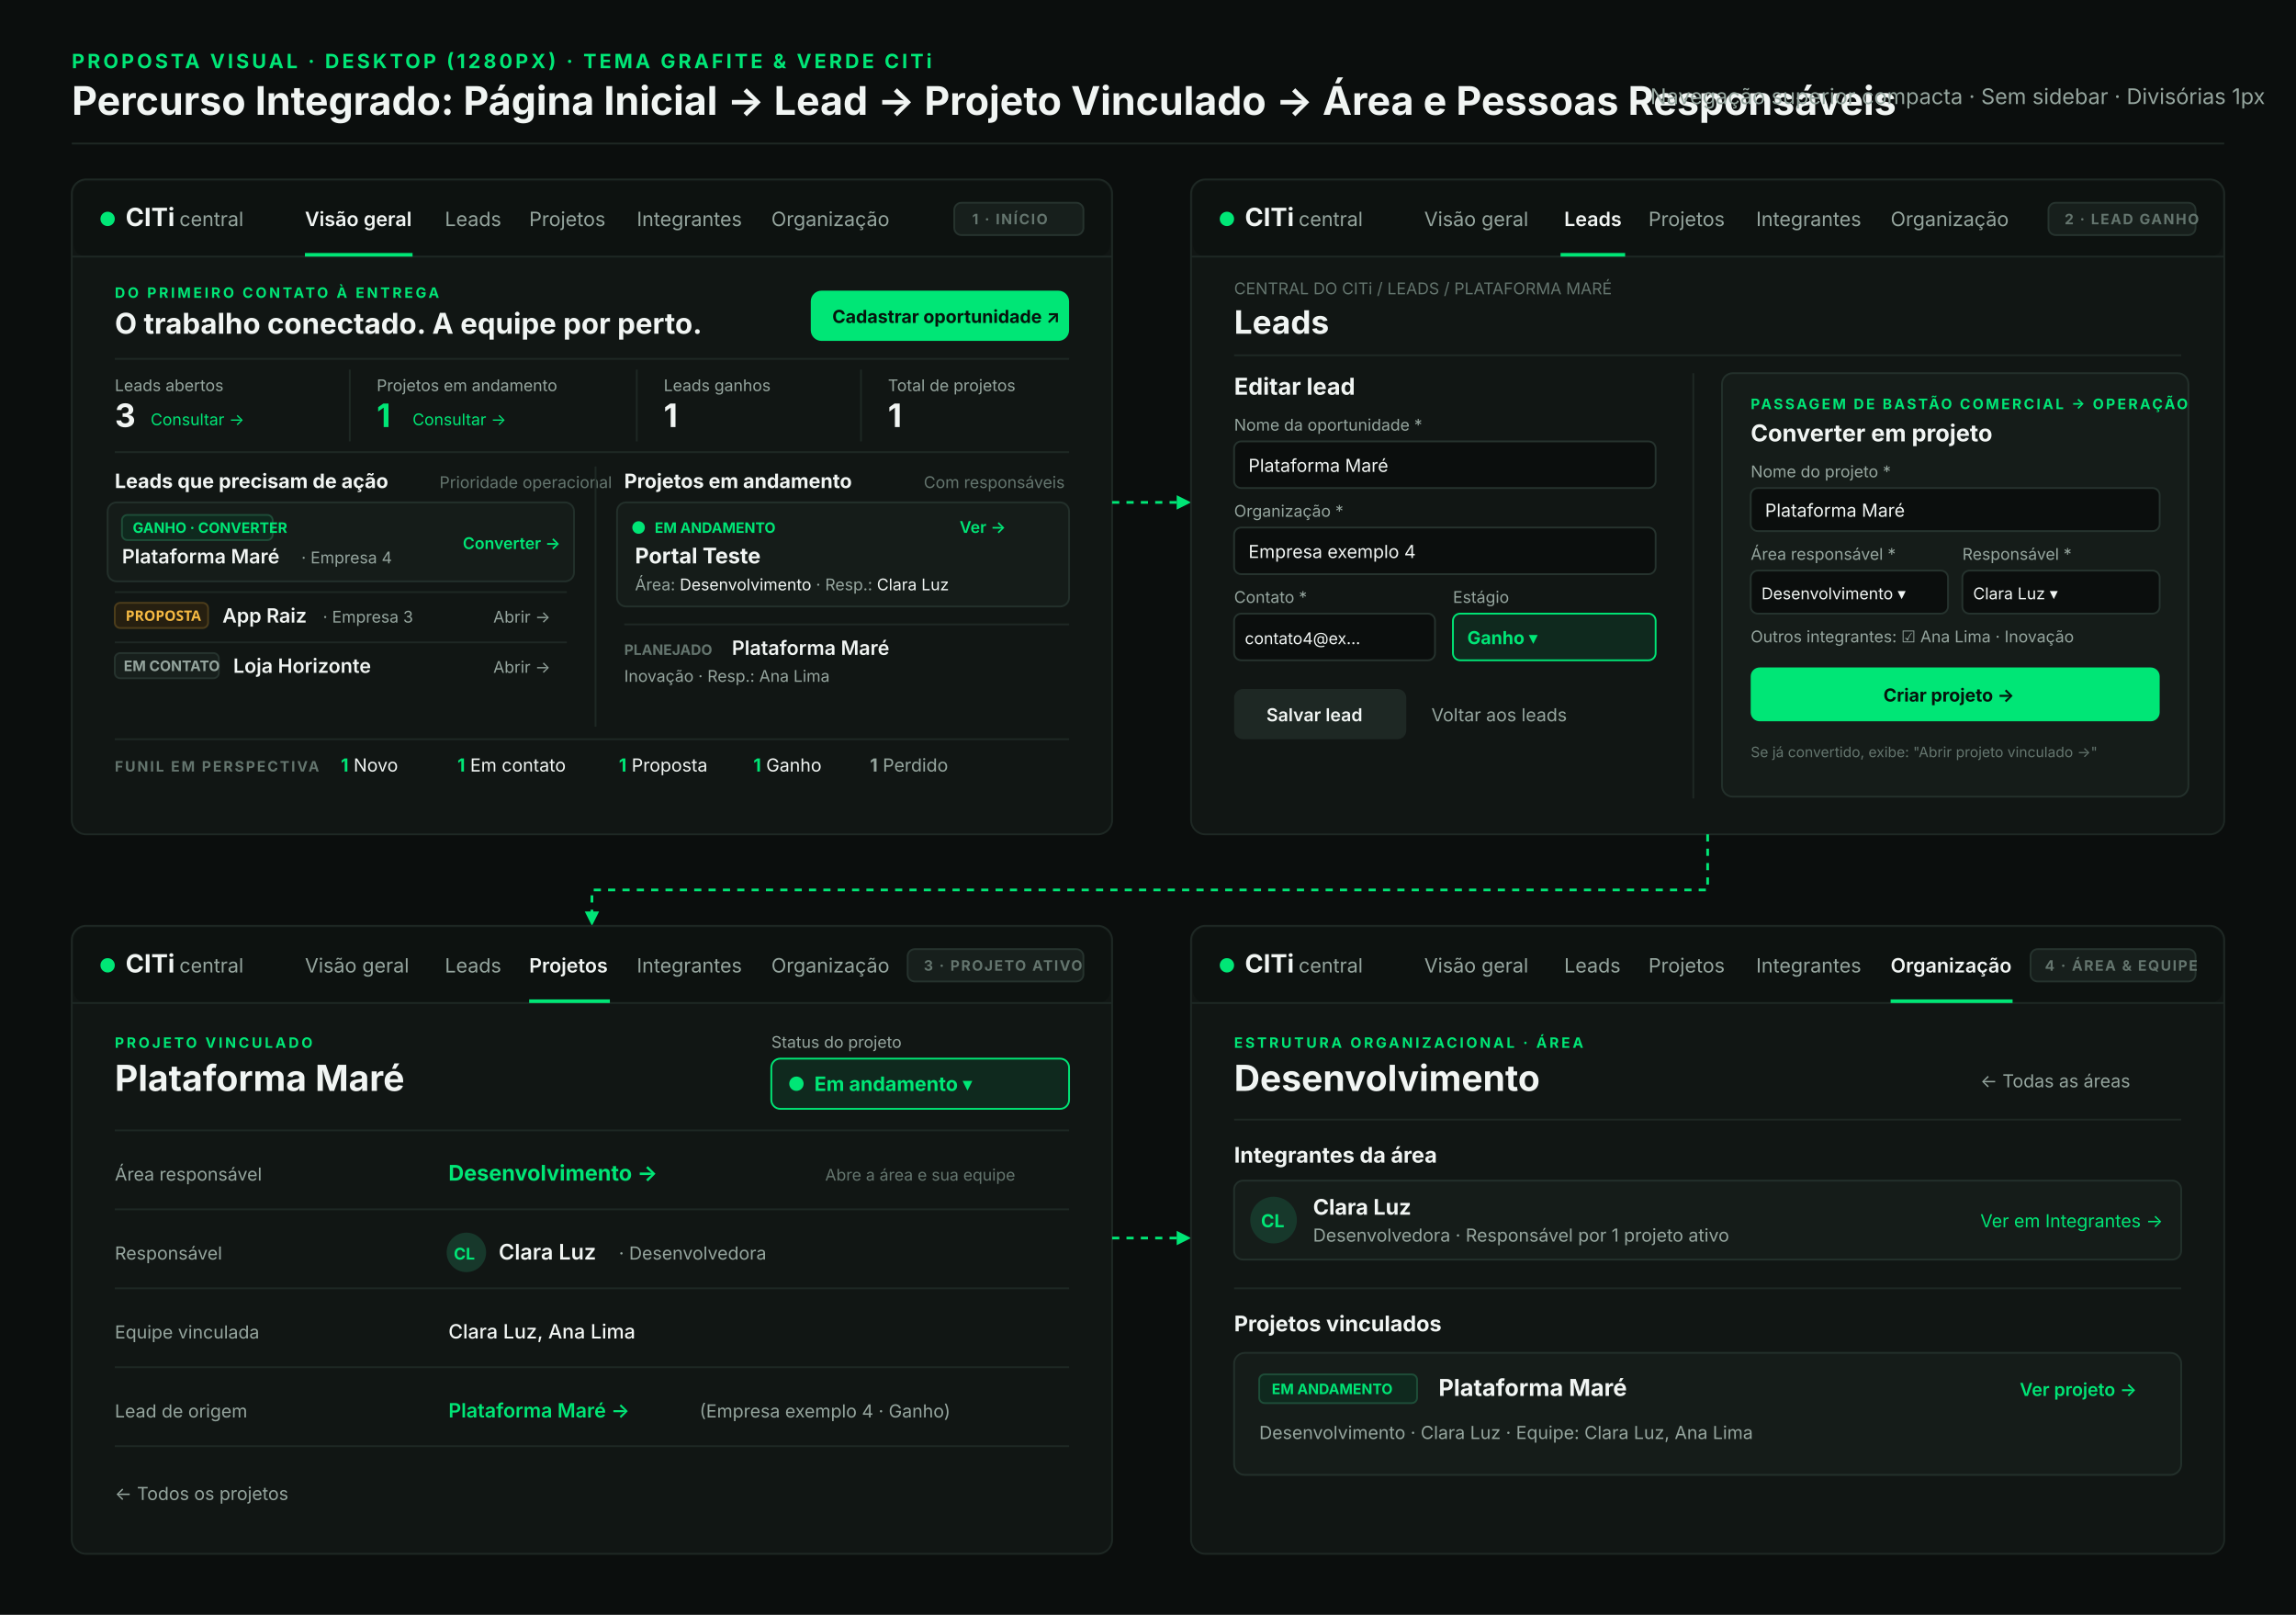
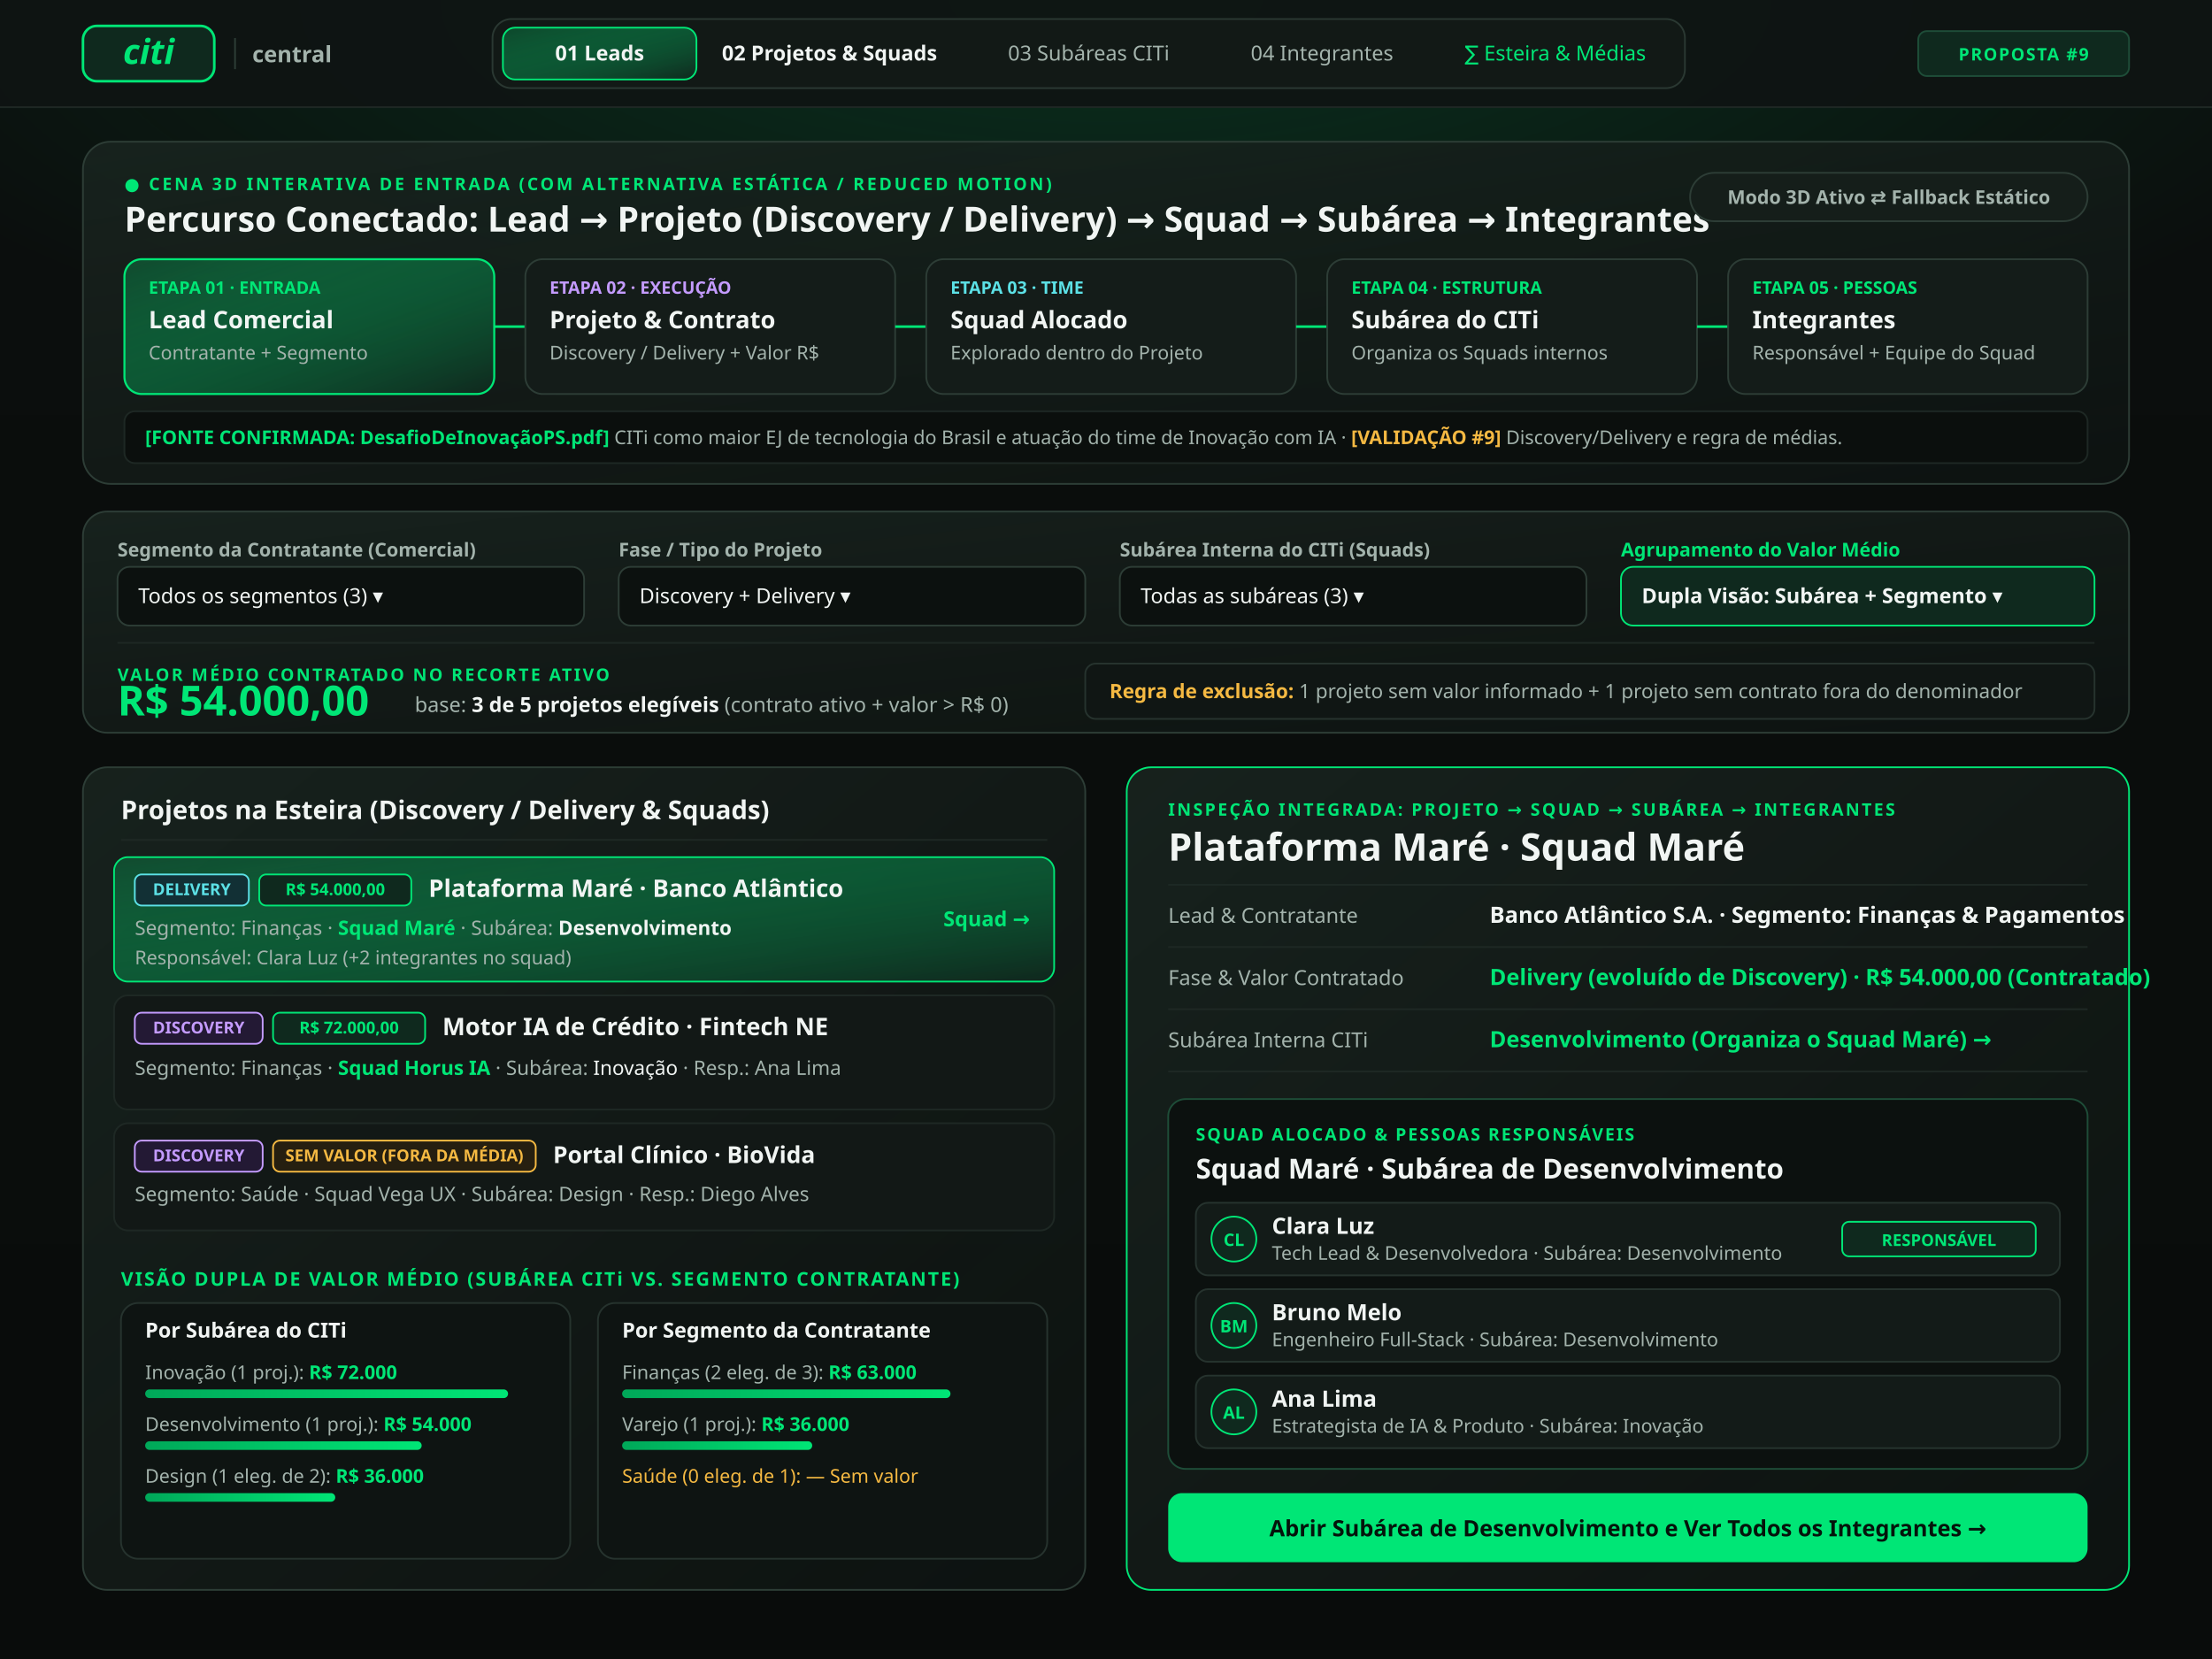
- <svg xmlns="http://www.w3.org/2000/svg" viewBox="0 0 1280 900" width="1280" height="900" fill="none">
+ <svg xmlns="http://www.w3.org/2000/svg" viewBox="0 0 1280 960" width="1280" height="960" role="img" aria-label="Prancha Visual Desktop 1280px — Percurso Lead, Projeto, Squad, Subárea, Integrantes, Liquid Glass e Médias">
  <defs>
-     <style>
-       .bg { fill: #0B0E0D; }
-       .panel { fill: #111614; stroke: #1E2824; stroke-width: 1; }
-       .panel-elev { fill: #151C19; stroke: #23302B; stroke-width: 1; }
-       .hairline { stroke: #1E2824; stroke-width: 1; }
-       .hairline-accent { stroke: #00E676; stroke-width: 2; }
-       .text-main { fill: #F1F5F3; font-family: 'DM Sans', system-ui, -apple-system, sans-serif; }
-       .text-muted { fill: #95A59E; font-family: 'DM Sans', system-ui, -apple-system, sans-serif; }
-       .text-dim { fill: #64756E; font-family: 'DM Sans', system-ui, -apple-system, sans-serif; }
-       .text-green { fill: #00E676; font-family: 'DM Sans', system-ui, -apple-system, sans-serif; }
-       .text-dark { fill: #05140C; font-family: 'DM Sans', system-ui, -apple-system, sans-serif; }
-       .btn-green { fill: #00E676; }
-       .badge-green { fill: #0F291E; stroke: #1E4D38; stroke-width: 1; }
-       .badge-amber { fill: #261F10; stroke: #4D3D1B; stroke-width: 1; }
-       .badge-neutral { fill: #171F1C; stroke: #26332E; stroke-width: 1; }
-       .flow-arrow { stroke: #00E676; stroke-width: 1.5; stroke-dasharray: 4 4; }
-     </style>
+     <linearGradient id="bgGrad" x1="0" y1="0" x2="0" y2="1">
+       <stop offset="0%" stop-color="#0B0E0D" />
+       <stop offset="100%" stop-color="#090C0B" />
+     </linearGradient>
+     <radialGradient id="emeraldGlow" cx="50%" cy="0%" r="60%">
+       <stop offset="0%" stop-color="#00E676" stop-opacity="0.16" />
+       <stop offset="100%" stop-color="#00E676" stop-opacity="0" />
+     </radialGradient>
+     <linearGradient id="glassSurface" x1="0" y1="0" x2="1" y2="1">
+       <stop offset="0%" stop-color="#19241F" stop-opacity="0.88" />
+       <stop offset="100%" stop-color="#0E1412" stop-opacity="0.76" />
+     </linearGradient>
+     <linearGradient id="glassActive" x1="0" y1="0" x2="1" y2="1">
+       <stop offset="0%" stop-color="#00E676" stop-opacity="0.22" />
+       <stop offset="100%" stop-color="#0F291E" stop-opacity="0.88" />
+     </linearGradient>
+     <linearGradient id="barFill" x1="0" y1="0" x2="1" y2="0">
+       <stop offset="0%" stop-color="#00A859" />
+       <stop offset="100%" stop-color="#00E676" />
+     </linearGradient>
  </defs>
-   <rect width="1280" height="900" class="bg" />
-   <text x="40" y="38" class="text-green" font-size="11" font-weight="700" letter-spacing="1.6">PROPOSTA VISUAL · DESKTOP (1280PX) · TEMA GRAFITE &amp; VERDE CITi</text>
-   <text x="40" y="64" class="text-main" font-size="22" font-weight="700">Percurso Integrado: Página Inicial → Lead → Projeto Vinculado → Área e Pessoas Responsáveis</text>
-   <text x="920" y="58" class="text-muted" font-size="12">Navegação superior compacta · Sem sidebar · Divisórias 1px</text>
-   <line x1="40" y1="80" x2="1240" y2="80" class="hairline" />
-   <g transform="translate(40, 100)">
-     <rect width="580" height="365" rx="8" class="panel" />
-     <rect x="1" y="1" width="578" height="42" rx="7" fill="#0D1210" />
-     <line x1="0" y1="43" x2="580" y2="43" class="hairline" />
-     <circle cx="20" cy="22" r="4" fill="#00E676" />
-     <text x="30" y="26" class="text-main" font-size="14" font-weight="700">CITi</text>
-     <text x="60" y="26" class="text-muted" font-size="11">central</text>
-     <text x="130" y="26" class="text-main" font-size="11" font-weight="600">Visão geral</text>
-     <line x1="130" y1="42" x2="190" y2="42" class="hairline-accent" />
-     <text x="208" y="26" class="text-muted" font-size="11">Leads</text>
-     <text x="255" y="26" class="text-muted" font-size="11">Projetos</text>
-     <text x="315" y="26" class="text-muted" font-size="11">Integrantes</text>
-     <text x="390" y="26" class="text-muted" font-size="11">Organização</text>
-     <rect x="492" y="13" width="72" height="18" rx="4" class="badge-neutral" />
-     <text x="502" y="25" class="text-dim" font-size="8" font-weight="700" letter-spacing="0.8">1 · INÍCIO</text>
-     <text x="24" y="66" class="text-green" font-size="8" font-weight="700" letter-spacing="1.4">DO PRIMEIRO CONTATO À ENTREGA</text>
-     <text x="24" y="86" class="text-main" font-size="16" font-weight="700">O trabalho conectado. A equipe por perto.</text>
-     <rect x="412" y="62" width="144" height="28" rx="6" class="btn-green" />
-     <text x="424" y="80" class="text-dark" font-size="10" font-weight="700">Cadastrar oportunidade ↗</text>
-     <line x1="24" y1="100" x2="556" y2="100" class="hairline" />
-     <text x="24" y="118" class="text-muted" font-size="9">Leads abertos</text>
-     <text x="24" y="138" class="text-main" font-size="18" font-weight="700">3</text>
-     <text x="44" y="137" class="text-green" font-size="9">Consultar →</text>
-     <line x1="155" y1="106" x2="155" y2="146" class="hairline" />
-     <text x="170" y="118" class="text-muted" font-size="9">Projetos em andamento</text>
-     <text x="170" y="138" class="text-green" font-size="18" font-weight="700">1</text>
-     <text x="190" y="137" class="text-green" font-size="9">Consultar →</text>
-     <line x1="315" y1="106" x2="315" y2="146" class="hairline" />
-     <text x="330" y="118" class="text-muted" font-size="9">Leads ganhos</text>
-     <text x="330" y="138" class="text-main" font-size="18" font-weight="700">1</text>
-     <line x1="440" y1="106" x2="440" y2="146" class="hairline" />
-     <text x="455" y="118" class="text-muted" font-size="9">Total de projetos</text>
-     <text x="455" y="138" class="text-main" font-size="18" font-weight="700">1</text>
-     <line x1="24" y1="152" x2="556" y2="152" class="hairline" />
-     <text x="24" y="172" class="text-main" font-size="11" font-weight="700">Leads que precisam de ação</text>
-     <text x="205" y="172" class="text-dim" font-size="9">Prioridade operacional</text>
-     <rect x="20" y="180" width="260" height="44" rx="5" class="panel-elev" />
-     <rect x="28" y="187" width="84" height="14" rx="3" class="badge-green" />
-     <text x="34" y="197" class="text-green" font-size="8" font-weight="700">GANHO · CONVERTER</text>
-     <text x="28" y="214" class="text-main" font-size="11" font-weight="600">Plataforma Maré</text>
-     <text x="128" y="214" class="text-muted" font-size="9">· Empresa 4</text>
-     <text x="218" y="206" class="text-green" font-size="9" font-weight="600">Converter →</text>
-     <line x1="24" y1="230" x2="276" y2="230" class="hairline" />
-     <rect x="24" y="236" width="52" height="14" rx="3" class="badge-amber" />
-     <text x="30" y="246" fill="#F5B942" font-family="sans-serif" font-size="8" font-weight="700">PROPOSTA</text>
-     <text x="84" y="247" class="text-main" font-size="11" font-weight="600">App Raiz</text>
-     <text x="140" y="247" class="text-muted" font-size="9">· Empresa 3</text>
-     <text x="235" y="247" class="text-muted" font-size="9">Abrir →</text>
-     <line x1="24" y1="258" x2="276" y2="258" class="hairline" />
-     <rect x="24" y="264" width="58" height="14" rx="3" class="badge-neutral" />
-     <text x="29" y="274" class="text-muted" font-size="8" font-weight="700">EM CONTATO</text>
-     <text x="90" y="275" class="text-main" font-size="11" font-weight="600">Loja Horizonte</text>
-     <text x="235" y="275" class="text-muted" font-size="9">Abrir →</text>
-     <line x1="292" y1="160" x2="292" y2="305" class="hairline" />
-     <text x="308" y="172" class="text-main" font-size="11" font-weight="700">Projetos em andamento</text>
-     <text x="475" y="172" class="text-dim" font-size="9">Com responsáveis</text>
-     <rect x="304" y="180" width="252" height="58" rx="5" class="panel-elev" />
-     <circle cx="316" cy="194" r="3.5" fill="#00E676" />
-     <text x="325" y="197" class="text-green" font-size="8" font-weight="700">EM ANDAMENTO</text>
-     <text x="495" y="197" class="text-green" font-size="9" font-weight="600">Ver →</text>
-     <text x="314" y="214" class="text-main" font-size="12" font-weight="700">Portal Teste</text>
-     <text x="314" y="229" class="text-muted" font-size="9">Área: <tspan class="text-main">Desenvolvimento</tspan> · Resp.: <tspan class="text-main">Clara Luz</tspan>
+   <rect width="1280" height="960" fill="url(#bgGrad)" />
+   <rect width="1280" height="420" fill="url(#emeraldGlow)" />
+   <rect x="0" y="0" width="1280" height="62" fill="#0E1412" opacity="0.92" />
+   <line x1="0" y1="62" x2="1280" y2="62" stroke="#1E2824" stroke-width="1" />
+   <g transform="translate(48, 15)">
+     <rect x="0" y="0" width="76" height="32" rx="8" fill="#0F291E" stroke="#00E676" stroke-width="1.5" />
+     <text x="38" y="22" text-anchor="middle" font-family="DM Sans, system-ui, sans-serif" font-size="20" font-weight="700" font-style="italic" fill="#00E676">citi</text>
+     <line x1="88" y1="7" x2="88" y2="25" stroke="#2D3D36" stroke-width="1" />
+     <text x="98" y="21" font-family="DM Sans, system-ui, sans-serif" font-size="13" font-weight="600" fill="#A3B3AC">central</text>
+   </g>
+   <g transform="translate(285, 11)">
+     <rect x="0" y="0" width="690" height="40" rx="11" fill="#121916" stroke="#2A3832" stroke-width="1" />
+     <rect x="6" y="5" width="112" height="30" rx="7" fill="url(#glassActive)" stroke="#00E676" stroke-width="1" />
+     <text x="62" y="24" text-anchor="middle" font-family="DM Sans, sans-serif" font-size="12" font-weight="700" fill="#F1F5F3">01 Leads</text>
+     <text x="195" y="24" text-anchor="middle" font-family="DM Sans, sans-serif" font-size="12" font-weight="600" fill="#F1F5F3">02 Projetos &amp; Squads</text>
+     <text x="345" y="24" text-anchor="middle" font-family="DM Sans, sans-serif" font-size="12" font-weight="500" fill="#A3B3AC">03 Subáreas CITi</text>
+     <text x="480" y="24" text-anchor="middle" font-family="DM Sans, sans-serif" font-size="12" font-weight="500" fill="#A3B3AC">04 Integrantes</text>
+     <text x="615" y="24" text-anchor="middle" font-family="DM Sans, sans-serif" font-size="12" font-weight="500" fill="#00E676">∑ Esteira &amp; Médias</text>
+   </g>
+   <rect x="1110" y="18" width="122" height="26" rx="5" fill="#0F291E" stroke="#1E4D38" />
+   <text x="1171" y="35" text-anchor="middle" font-family="DM Sans, sans-serif" font-size="10" font-weight="700" fill="#00E676" letter-spacing="0.8">PROPOSTA #9</text>
+   <g transform="translate(48, 82)">
+     <rect x="0" y="0" width="1184" height="198" rx="16" fill="url(#glassSurface)" stroke="#2D3D36" stroke-width="1" />
+     <text x="24" y="28" font-family="DM Sans, sans-serif" font-size="10" font-weight="700" fill="#00E676" letter-spacing="1.4">● CENA 3D INTERATIVA DE ENTRADA (COM ALTERNATIVA ESTÁTICA / REDUCED MOTION)</text>
+     <text x="24" y="52" font-family="DM Sans, sans-serif" font-size="20" font-weight="700" fill="#F1F5F3">Percurso Conectado: Lead → Projeto (Discovery / Delivery) → Squad → Subárea → Integrantes</text>
+     <rect x="930" y="18" width="230" height="28" rx="14" fill="#151E1A" stroke="#2D3D36" />
+     <text x="1045" y="36" text-anchor="middle" font-family="DM Sans, sans-serif" font-size="11" font-weight="600" fill="#A3B3AC">Modo 3D Ativo ⇄ Fallback Estático</text>
+     <g transform="translate(24, 68)">
+       <rect x="0" y="0" width="214" height="78" rx="10" fill="url(#glassActive)" stroke="#00E676" stroke-width="1.2" />
+       <text x="14" y="20" font-family="DM Sans, sans-serif" font-size="10" font-weight="700" fill="#00E676">ETAPA 01 · ENTRADA</text>
+       <text x="14" y="40" font-family="DM Sans, sans-serif" font-size="14" font-weight="700" fill="#F1F5F3">Lead Comercial</text>
+       <text x="14" y="58" font-family="DM Sans, sans-serif" font-size="11" fill="#A3B3AC">Contratante + Segmento</text>
+       <line x1="214" y1="39" x2="232" y2="39" stroke="#00E676" stroke-width="1.5" />
+       <rect x="232" y="0" width="214" height="78" rx="10" fill="#141C19" stroke="#2D3D36" stroke-width="1" />
+       <text x="246" y="20" font-family="DM Sans, sans-serif" font-size="10" font-weight="700" fill="#C49BFF">ETAPA 02 · EXECUÇÃO</text>
+       <text x="246" y="40" font-family="DM Sans, sans-serif" font-size="14" font-weight="700" fill="#F1F5F3">Projeto &amp; Contrato</text>
+       <text x="246" y="58" font-family="DM Sans, sans-serif" font-size="11" fill="#A3B3AC">Discovery / Delivery + Valor R$</text>
+       <line x1="446" y1="39" x2="464" y2="39" stroke="#00E676" stroke-width="1.5" />
+       <rect x="464" y="0" width="214" height="78" rx="10" fill="#141C19" stroke="#2D3D36" stroke-width="1" />
+       <text x="478" y="20" font-family="DM Sans, sans-serif" font-size="10" font-weight="700" fill="#5CE1E6">ETAPA 03 · TIME</text>
+       <text x="478" y="40" font-family="DM Sans, sans-serif" font-size="14" font-weight="700" fill="#F1F5F3">Squad Alocado</text>
+       <text x="478" y="58" font-family="DM Sans, sans-serif" font-size="11" fill="#A3B3AC">Explorado dentro do Projeto</text>
+       <line x1="678" y1="39" x2="696" y2="39" stroke="#00E676" stroke-width="1.5" />
+       <rect x="696" y="0" width="214" height="78" rx="10" fill="#141C19" stroke="#2D3D36" stroke-width="1" />
+       <text x="710" y="20" font-family="DM Sans, sans-serif" font-size="10" font-weight="700" fill="#00E676">ETAPA 04 · ESTRUTURA</text>
+       <text x="710" y="40" font-family="DM Sans, sans-serif" font-size="14" font-weight="700" fill="#F1F5F3">Subárea do CITi</text>
+       <text x="710" y="58" font-family="DM Sans, sans-serif" font-size="11" fill="#A3B3AC">Organiza os Squads internos</text>
+       <line x1="910" y1="39" x2="928" y2="39" stroke="#00E676" stroke-width="1.5" />
+       <rect x="928" y="0" width="208" height="78" rx="10" fill="#141C19" stroke="#2D3D36" stroke-width="1" />
+       <text x="942" y="20" font-family="DM Sans, sans-serif" font-size="10" font-weight="700" fill="#00E676">ETAPA 05 · PESSOAS</text>
+       <text x="942" y="40" font-family="DM Sans, sans-serif" font-size="14" font-weight="700" fill="#F1F5F3">Integrantes</text>
+       <text x="942" y="58" font-family="DM Sans, sans-serif" font-size="11" fill="#A3B3AC">Responsável + Equipe do Squad</text>
+     </g>
+     <rect x="24" y="156" width="1136" height="30" rx="6" fill="#0B0F0D" stroke="#1E2824" />
+     <text x="36" y="175" font-family="DM Sans, sans-serif" font-size="11" fill="#A3B3AC">
+       <tspan fill="#00E676" font-weight="700">[FONTE CONFIRMADA: DesafioDeInovaçãoPS.pdf]</tspan> CITi como maior EJ de tecnologia do Brasil e atuação do time de Inovação com IA ·
+       <tspan fill="#F5B942" font-weight="700">[VALIDAÇÃO #9]</tspan> Discovery/Delivery e regra de médias.
    </text>
-     <line x1="308" y1="248" x2="556" y2="248" class="hairline" />
-     <text x="308" y="265" class="text-dim" font-size="8" font-weight="700">PLANEJADO</text>
-     <text x="368" y="265" class="text-main" font-size="11" font-weight="600">Plataforma Maré</text>
-     <text x="308" y="280" class="text-muted" font-size="9">Inovação · Resp.: Ana Lima</text>
-     <line x1="24" y1="312" x2="556" y2="312" class="hairline" />
-     <text x="24" y="330" class="text-dim" font-size="8" font-weight="700" letter-spacing="1">FUNIL EM PERSPECTIVA</text>
-     <text x="150" y="330" class="text-main" font-size="10">
-       <tspan class="text-green" font-weight="700">1</tspan> Novo</text>
-     <text x="215" y="330" class="text-main" font-size="10">
-       <tspan class="text-green" font-weight="700">1</tspan> Em contato</text>
-     <text x="305" y="330" class="text-main" font-size="10">
-       <tspan class="text-green" font-weight="700">1</tspan> Proposta</text>
-     <text x="380" y="330" class="text-main" font-size="10">
-       <tspan class="text-green" font-weight="700">1</tspan> Ganho</text>
-     <text x="445" y="330" class="text-muted" font-size="10">
-       <tspan font-weight="700">1</tspan> Perdido</text>
-   </g>
-   <path d="M 620 280 L 656 280" class="flow-arrow" />
-   <polygon points="656,276 664,280 656,284" fill="#00E676" />
-   <g transform="translate(664, 100)">
-     <rect width="576" height="365" rx="8" class="panel" />
-     <rect x="1" y="1" width="574" height="42" rx="7" fill="#0D1210" />
-     <line x1="0" y1="43" x2="576" y2="43" class="hairline" />
-     <circle cx="20" cy="22" r="4" fill="#00E676" />
-     <text x="30" y="26" class="text-main" font-size="14" font-weight="700">CITi</text>
-     <text x="60" y="26" class="text-muted" font-size="11">central</text>
-     <text x="130" y="26" class="text-muted" font-size="11">Visão geral</text>
-     <text x="208" y="26" class="text-main" font-size="11" font-weight="600">Leads</text>
-     <line x1="206" y1="42" x2="242" y2="42" class="hairline-accent" />
-     <text x="255" y="26" class="text-muted" font-size="11">Projetos</text>
-     <text x="315" y="26" class="text-muted" font-size="11">Integrantes</text>
-     <text x="390" y="26" class="text-muted" font-size="11">Organização</text>
-     <rect x="478" y="13" width="82" height="18" rx="4" class="badge-neutral" />
-     <text x="487" y="25" class="text-dim" font-size="8" font-weight="700" letter-spacing="0.8">2 · LEAD GANHO</text>
-     <text x="24" y="64" class="text-dim" font-size="9">CENTRAL DO CITi / LEADS / PLATAFORMA MARÉ</text>
-     <text x="24" y="86" class="text-main" font-size="18" font-weight="700">Leads</text>
-     <line x1="24" y1="98" x2="552" y2="98" class="hairline" />
-     <text x="24" y="120" class="text-main" font-size="13" font-weight="700">Editar lead</text>
-     <text x="24" y="140" class="text-muted" font-size="9">Nome da oportunidade *</text>
-     <rect x="24" y="146" width="235" height="26" rx="4" fill="#0B0E0D" stroke="#26332E" />
-     <text x="32" y="163" class="text-main" font-size="10">Plataforma Maré</text>
-     <text x="24" y="188" class="text-muted" font-size="9">Organização *</text>
-     <rect x="24" y="194" width="235" height="26" rx="4" fill="#0B0E0D" stroke="#26332E" />
-     <text x="32" y="211" class="text-main" font-size="10">Empresa exemplo 4</text>
-     <text x="24" y="236" class="text-muted" font-size="9">Contato *</text>
-     <rect x="24" y="242" width="112" height="26" rx="4" fill="#0B0E0D" stroke="#26332E" />
-     <text x="30" y="259" class="text-main" font-size="9">contato4@ex...</text>
-     <text x="146" y="236" class="text-muted" font-size="9">Estágio</text>
-     <rect x="146" y="242" width="113" height="26" rx="4" fill="#0F291E" stroke="#00E676" />
-     <text x="154" y="259" class="text-green" font-size="10" font-weight="700">Ganho ▾</text>
-     <rect x="24" y="284" width="96" height="28" rx="5" fill="#1E2824" />
-     <text x="42" y="302" class="text-main" font-size="10" font-weight="600">Salvar lead</text>
-     <text x="134" y="302" class="text-muted" font-size="10">Voltar aos leads</text>
-     <line x1="280" y1="108" x2="280" y2="345" class="hairline" />
-     <rect x="296" y="108" width="260" height="236" rx="6" class="panel-elev" />
-     <text x="312" y="128" class="text-green" font-size="8" font-weight="700" letter-spacing="1.2">PASSAGEM DE BASTÃO COMERCIAL → OPERAÇÃO</text>
-     <text x="312" y="146" class="text-main" font-size="13" font-weight="700">Converter em projeto</text>
-     <text x="312" y="166" class="text-muted" font-size="9">Nome do projeto *</text>
-     <rect x="312" y="172" width="228" height="24" rx="4" fill="#0B0E0D" stroke="#26332E" />
-     <text x="320" y="188" class="text-main" font-size="10">Plataforma Maré</text>
-     <text x="312" y="212" class="text-muted" font-size="9">Área responsável *</text>
-     <rect x="312" y="218" width="110" height="24" rx="4" fill="#0B0E0D" stroke="#26332E" />
-     <text x="318" y="234" class="text-main" font-size="9">Desenvolvimento ▾</text>
-     <text x="430" y="212" class="text-muted" font-size="9">Responsável *</text>
-     <rect x="430" y="218" width="110" height="24" rx="4" fill="#0B0E0D" stroke="#26332E" />
-     <text x="436" y="234" class="text-main" font-size="9">Clara Luz ▾</text>
-     <text x="312" y="258" class="text-muted" font-size="9">Outros integrantes: ☑ Ana Lima · Inovação</text>
-     <rect x="312" y="272" width="228" height="30" rx="5" class="btn-green" />
-     <text x="386" y="291" class="text-dark" font-size="10" font-weight="700">Criar projeto →</text>
-     <text x="312" y="322" class="text-dim" font-size="8">Se já convertido, exibe: "Abrir projeto vinculado →"</text>
-   </g>
-   <path d="M 952 465 L 952 496 L 330 496 L 330 512" class="flow-arrow" />
-   <polygon points="326,508 330,516 334,508" fill="#00E676" />
-   <g transform="translate(40, 516)">
-     <rect width="580" height="350" rx="8" class="panel" />
-     <rect x="1" y="1" width="578" height="42" rx="7" fill="#0D1210" />
-     <line x1="0" y1="43" x2="580" y2="43" class="hairline" />
-     <circle cx="20" cy="22" r="4" fill="#00E676" />
-     <text x="30" y="26" class="text-main" font-size="14" font-weight="700">CITi</text>
-     <text x="60" y="26" class="text-muted" font-size="11">central</text>
-     <text x="130" y="26" class="text-muted" font-size="11">Visão geral</text>
-     <text x="208" y="26" class="text-muted" font-size="11">Leads</text>
-     <text x="255" y="26" class="text-main" font-size="11" font-weight="600">Projetos</text>
-     <line x1="255" y1="42" x2="300" y2="42" class="hairline-accent" />
-     <text x="315" y="26" class="text-muted" font-size="11">Integrantes</text>
-     <text x="390" y="26" class="text-muted" font-size="11">Organização</text>
-     <rect x="466" y="13" width="98" height="18" rx="4" class="badge-neutral" />
-     <text x="475" y="25" class="text-dim" font-size="8" font-weight="700" letter-spacing="0.8">3 · PROJETO ATIVO</text>
-     <text x="24" y="68" class="text-green" font-size="8" font-weight="700" letter-spacing="1.4">PROJETO VINCULADO</text>
-     <text x="24" y="92" class="text-main" font-size="20" font-weight="700">Plataforma Maré</text>
-     <text x="390" y="68" class="text-muted" font-size="9">Status do projeto</text>
-     <rect x="390" y="74" width="166" height="28" rx="5" fill="#0F291E" stroke="#00E676" />
-     <circle cx="404" cy="88" r="4" fill="#00E676" />
-     <text x="414" y="92" class="text-green" font-size="11" font-weight="700">Em andamento ▾</text>
-     <line x1="24" y1="114" x2="556" y2="114" class="hairline" />
-     <text x="24" y="142" class="text-muted" font-size="10">Área responsável</text>
-     <text x="210" y="142" class="text-green" font-size="12" font-weight="700">Desenvolvimento →</text>
-     <text x="420" y="142" class="text-dim" font-size="9">Abre a área e sua equipe</text>
-     <line x1="24" y1="158" x2="556" y2="158" class="hairline" />
-     <text x="24" y="186" class="text-muted" font-size="10">Responsável</text>
-     <circle cx="220" cy="182" r="11" fill="#17382B" />
-     <text x="213" y="186" class="text-green" font-size="9" font-weight="700">CL</text>
-     <text x="238" y="186" class="text-main" font-size="12" font-weight="600">Clara Luz</text>
-     <text x="305" y="186" class="text-muted" font-size="10">· Desenvolvedora</text>
-     <line x1="24" y1="202" x2="556" y2="202" class="hairline" />
-     <text x="24" y="230" class="text-muted" font-size="10">Equipe vinculada</text>
-     <text x="210" y="230" class="text-main" font-size="11" font-weight="500">Clara Luz, Ana Lima</text>
-     <line x1="24" y1="246" x2="556" y2="246" class="hairline" />
-     <text x="24" y="274" class="text-muted" font-size="10">Lead de origem</text>
-     <text x="210" y="274" class="text-green" font-size="11" font-weight="600">Plataforma Maré →</text>
-     <text x="350" y="274" class="text-muted" font-size="10">(Empresa exemplo 4 · Ganho)</text>
-     <line x1="24" y1="290" x2="556" y2="290" class="hairline" />
-     <text x="24" y="320" class="text-muted" font-size="10">← Todos os projetos</text>
-   </g>
-   <path d="M 620 690 L 656 690" class="flow-arrow" />
-   <polygon points="656,686 664,690 656,694" fill="#00E676" />
-   <g transform="translate(664, 516)">
-     <rect width="576" height="350" rx="8" class="panel" />
-     <rect x="1" y="1" width="574" height="42" rx="7" fill="#0D1210" />
-     <line x1="0" y1="43" x2="576" y2="43" class="hairline" />
-     <circle cx="20" cy="22" r="4" fill="#00E676" />
-     <text x="30" y="26" class="text-main" font-size="14" font-weight="700">CITi</text>
-     <text x="60" y="26" class="text-muted" font-size="11">central</text>
-     <text x="130" y="26" class="text-muted" font-size="11">Visão geral</text>
-     <text x="208" y="26" class="text-muted" font-size="11">Leads</text>
-     <text x="255" y="26" class="text-muted" font-size="11">Projetos</text>
-     <text x="315" y="26" class="text-muted" font-size="11">Integrantes</text>
-     <text x="390" y="26" class="text-main" font-size="11" font-weight="600">Organização</text>
-     <line x1="390" y1="42" x2="458" y2="42" class="hairline-accent" />
-     <rect x="468" y="13" width="92" height="18" rx="4" class="badge-neutral" />
-     <text x="476" y="25" class="text-dim" font-size="8" font-weight="700" letter-spacing="0.8">4 · ÁREA &amp; EQUIPE</text>
-     <text x="24" y="68" class="text-green" font-size="8" font-weight="700" letter-spacing="1.4">ESTRUTURA ORGANIZACIONAL · ÁREA</text>
-     <text x="24" y="92" class="text-main" font-size="20" font-weight="700">Desenvolvimento</text>
-     <text x="440" y="90" class="text-muted" font-size="10">← Todas as áreas</text>
-     <line x1="24" y1="108" x2="552" y2="108" class="hairline" />
-     <text x="24" y="132" class="text-main" font-size="12" font-weight="700">Integrantes da área</text>
-     <rect x="24" y="142" width="528" height="44" rx="5" class="panel-elev" />
-     <circle cx="46" cy="164" r="13" fill="#17382B" />
-     <text x="39" y="168" class="text-green" font-size="10" font-weight="700">CL</text>
-     <text x="68" y="161" class="text-main" font-size="12" font-weight="700">Clara Luz</text>
-     <text x="68" y="176" class="text-muted" font-size="10">Desenvolvedora · Responsável por 1 projeto ativo</text>
-     <text x="440" y="168" class="text-green" font-size="10">Ver em Integrantes →</text>
-     <line x1="24" y1="202" x2="552" y2="202" class="hairline" />
-     <text x="24" y="226" class="text-main" font-size="12" font-weight="700">Projetos vinculados</text>
-     <rect x="24" y="238" width="528" height="68" rx="6" class="panel-elev" />
-     <rect x="38" y="250" width="88" height="16" rx="3" class="badge-green" />
-     <text x="45" y="261" class="text-green" font-size="8" font-weight="700">EM ANDAMENTO</text>
-     <text x="138" y="262" class="text-main" font-size="13" font-weight="700">Plataforma Maré</text>
-     <text x="462" y="262" class="text-green" font-size="10" font-weight="600">Ver projeto →</text>
-     <text x="38" y="286" class="text-muted" font-size="10">Desenvolvimento · Clara Luz · Equipe: Clara Luz, Ana Lima</text>
+   </g>
+   <g transform="translate(48, 296)">
+     <rect x="0" y="0" width="1184" height="128" rx="14" fill="url(#glassSurface)" stroke="#2D3D36" stroke-width="1" />
+     <g transform="translate(20, 14)">
+       <text x="0" y="12" font-family="DM Sans, sans-serif" font-size="11" font-weight="600" fill="#A3B3AC">Segmento da Contratante (Comercial)</text>
+       <rect x="0" y="18" width="270" height="34" rx="7" fill="#0C110F" stroke="#2D3D36" />
+       <text x="12" y="39" font-family="DM Sans, sans-serif" font-size="12" fill="#F1F5F3">Todos os segmentos (3) ▾</text>
+       <text x="290" y="12" font-family="DM Sans, sans-serif" font-size="11" font-weight="600" fill="#A3B3AC">Fase / Tipo do Projeto</text>
+       <rect x="290" y="18" width="270" height="34" rx="7" fill="#0C110F" stroke="#2D3D36" />
+       <text x="302" y="39" font-family="DM Sans, sans-serif" font-size="12" fill="#F1F5F3">Discovery + Delivery ▾</text>
+       <text x="580" y="12" font-family="DM Sans, sans-serif" font-size="11" font-weight="600" fill="#A3B3AC">Subárea Interna do CITi (Squads)</text>
+       <rect x="580" y="18" width="270" height="34" rx="7" fill="#0C110F" stroke="#2D3D36" />
+       <text x="592" y="39" font-family="DM Sans, sans-serif" font-size="12" fill="#F1F5F3">Todas as subáreas (3) ▾</text>
+       <text x="870" y="12" font-family="DM Sans, sans-serif" font-size="11" font-weight="600" fill="#00E676">Agrupamento do Valor Médio</text>
+       <rect x="870" y="18" width="274" height="34" rx="7" fill="#0F291E" stroke="#00E676" />
+       <text x="882" y="39" font-family="DM Sans, sans-serif" font-size="12" font-weight="700" fill="#F1F5F3">Dupla Visão: Subárea + Segmento ▾</text>
+     </g>
+     <line x1="20" y1="76" x2="1164" y2="76" stroke="#1E2824" stroke-width="1" />
+     <g transform="translate(20, 86)">
+       <text x="0" y="12" font-family="DM Sans, sans-serif" font-size="10" font-weight="700" fill="#00E676" letter-spacing="1.2">VALOR MÉDIO CONTRATADO NO RECORTE ATIVO</text>
+       <text x="0" y="32" font-family="DM Sans, sans-serif" font-size="24" font-weight="700" fill="#00E676">R$ 54.000,00</text>
+       <text x="172" y="30" font-family="DM Sans, sans-serif" font-size="12" fill="#A3B3AC">base: <tspan fill="#F1F5F3" font-weight="700">3 de 5 projetos elegíveis</tspan> (contrato ativo + valor &gt; R$ 0)</text>
+       <rect x="560" y="2" width="584" height="32" rx="6" fill="#101614" stroke="#26332E" />
+       <text x="574" y="22" font-family="DM Sans, sans-serif" font-size="11.5" fill="#A3B3AC">
+         <tspan fill="#F5B942" font-weight="700">Regra de exclusão:</tspan> 1 projeto sem valor informado + 1 projeto sem contrato fora do denominador
+       </text>
+     </g>
+   </g>
+   <g transform="translate(48, 444)">
+     <rect x="0" y="0" width="580" height="476" rx="14" fill="url(#glassSurface)" stroke="#2D3D36" />
+     <text x="22" y="30" font-family="DM Sans, sans-serif" font-size="15" font-weight="700" fill="#F1F5F3">Projetos na Esteira (Discovery / Delivery &amp; Squads)</text>
+     <line x1="22" y1="42" x2="558" y2="42" stroke="#1E2824" />
+     <g transform="translate(18, 52)">
+       <rect x="0" y="0" width="544" height="72" rx="8" fill="url(#glassActive)" stroke="#00E676" />
+       <rect x="12" y="10" width="66" height="18" rx="4" fill="#123035" stroke="#5CE1E6" />
+       <text x="45" y="22" text-anchor="middle" font-family="DM Sans, sans-serif" font-size="9.5" font-weight="700" fill="#5CE1E6">DELIVERY</text>
+       <rect x="84" y="10" width="88" height="18" rx="4" fill="#0F291E" stroke="#00E676" />
+       <text x="128" y="22" text-anchor="middle" font-family="DM Sans, sans-serif" font-size="9.5" font-weight="700" fill="#00E676">R$ 54.000,00</text>
+       <text x="182" y="23" font-family="DM Sans, sans-serif" font-size="14" font-weight="700" fill="#F1F5F3">Plataforma Maré · Banco Atlântico</text>
+       <text x="12" y="45" font-family="DM Sans, sans-serif" font-size="11.5" fill="#A3B3AC">Segmento: Finanças · <tspan fill="#00E676" font-weight="700">Squad Maré</tspan> · Subárea: <tspan fill="#F1F5F3" font-weight="600">Desenvolvimento</tspan>
+       </text>
+       <text x="12" y="62" font-family="DM Sans, sans-serif" font-size="11" fill="#A3B3AC">Responsável: Clara Luz (+2 integrantes no squad)</text>
+       <text x="530" y="40" text-anchor="end" font-family="DM Sans, sans-serif" font-size="12" font-weight="700" fill="#00E676">Squad →</text>
+     </g>
+     <g transform="translate(18, 132)">
+       <rect x="0" y="0" width="544" height="66" rx="8" fill="#121816" stroke="#1E2824" />
+       <rect x="12" y="10" width="74" height="18" rx="4" fill="#231934" stroke="#C49BFF" />
+       <text x="49" y="22" text-anchor="middle" font-family="DM Sans, sans-serif" font-size="9.5" font-weight="700" fill="#C49BFF">DISCOVERY</text>
+       <rect x="92" y="10" width="88" height="18" rx="4" fill="#0F291E" stroke="#00E676" />
+       <text x="136" y="22" text-anchor="middle" font-family="DM Sans, sans-serif" font-size="9.5" font-weight="700" fill="#00E676">R$ 72.000,00</text>
+       <text x="190" y="23" font-family="DM Sans, sans-serif" font-size="14" font-weight="700" fill="#F1F5F3">Motor IA de Crédito · Fintech NE</text>
+       <text x="12" y="46" font-family="DM Sans, sans-serif" font-size="11.5" fill="#A3B3AC">Segmento: Finanças · <tspan fill="#00E676" font-weight="700">Squad Horus IA</tspan> · Subárea: <tspan fill="#F1F5F3">Inovação</tspan> · Resp.: Ana Lima</text>
+     </g>
+     <g transform="translate(18, 206)">
+       <rect x="0" y="0" width="544" height="62" rx="8" fill="#121816" stroke="#1E2824" />
+       <rect x="12" y="10" width="74" height="18" rx="4" fill="#231934" stroke="#C49BFF" />
+       <text x="49" y="22" text-anchor="middle" font-family="DM Sans, sans-serif" font-size="9.5" font-weight="700" fill="#C49BFF">DISCOVERY</text>
+       <rect x="92" y="10" width="152" height="18" rx="4" fill="#261F10" stroke="#F5B942" />
+       <text x="168" y="22" text-anchor="middle" font-family="DM Sans, sans-serif" font-size="9.5" font-weight="700" fill="#F5B942">SEM VALOR (FORA DA MÉDIA)</text>
+       <text x="254" y="23" font-family="DM Sans, sans-serif" font-size="13.5" font-weight="700" fill="#F1F5F3">Portal Clínico · BioVida</text>
+       <text x="12" y="45" font-family="DM Sans, sans-serif" font-size="11.5" fill="#A3B3AC">Segmento: Saúde · Squad Vega UX · Subárea: Design · Resp.: Diego Alves</text>
+     </g>
+     <g transform="translate(22, 286)">
+       <text x="0" y="14" font-family="DM Sans, sans-serif" font-size="11" font-weight="700" fill="#00E676" letter-spacing="1">VISÃO DUPLA DE VALOR MÉDIO (SUBÁREA CITi VS. SEGMENTO CONTRATANTE)</text>
+       <rect x="0" y="24" width="260" height="148" rx="10" fill="#0E1412" stroke="#26332E" />
+       <text x="14" y="44" font-family="DM Sans, sans-serif" font-size="12" font-weight="700" fill="#F1F5F3">Por Subárea do CITi</text>
+       <text x="14" y="68" font-family="DM Sans, sans-serif" font-size="11" fill="#A3B3AC">Inovação (1 proj.): <tspan fill="#00E676" font-weight="700">R$ 72.000</tspan>
+       </text>
+       <rect x="14" y="74" width="210" height="5" rx="2.5" fill="url(#barFill)" />
+       <text x="14" y="98" font-family="DM Sans, sans-serif" font-size="11" fill="#A3B3AC">Desenvolvimento (1 proj.): <tspan fill="#00E676" font-weight="700">R$ 54.000</tspan>
+       </text>
+       <rect x="14" y="104" width="160" height="5" rx="2.5" fill="url(#barFill)" />
+       <text x="14" y="128" font-family="DM Sans, sans-serif" font-size="11" fill="#A3B3AC">Design (1 eleg. de 2): <tspan fill="#00E676" font-weight="700">R$ 36.000</tspan>
+       </text>
+       <rect x="14" y="134" width="110" height="5" rx="2.5" fill="url(#barFill)" />
+       <rect x="276" y="24" width="260" height="148" rx="10" fill="#0E1412" stroke="#26332E" />
+       <text x="290" y="44" font-family="DM Sans, sans-serif" font-size="12" font-weight="700" fill="#F1F5F3">Por Segmento da Contratante</text>
+       <text x="290" y="68" font-family="DM Sans, sans-serif" font-size="11" fill="#A3B3AC">Finanças (2 eleg. de 3): <tspan fill="#00E676" font-weight="700">R$ 63.000</tspan>
+       </text>
+       <rect x="290" y="74" width="190" height="5" rx="2.5" fill="url(#barFill)" />
+       <text x="290" y="98" font-family="DM Sans, sans-serif" font-size="11" fill="#A3B3AC">Varejo (1 proj.): <tspan fill="#00E676" font-weight="700">R$ 36.000</tspan>
+       </text>
+       <rect x="290" y="104" width="110" height="5" rx="2.5" fill="url(#barFill)" />
+       <text x="290" y="128" font-family="DM Sans, sans-serif" font-size="11" fill="#F5B942">Saúde (0 eleg. de 1): — Sem valor</text>
+     </g>
+     <g transform="translate(604, 0)">
+       <rect x="0" y="0" width="580" height="476" rx="14" fill="url(#glassSurface)" stroke="#00E676" stroke-width="1" />
+       <text x="24" y="28" font-family="DM Sans, sans-serif" font-size="10" font-weight="700" fill="#00E676" letter-spacing="1.2">INSPEÇÃO INTEGRADA: PROJETO → SQUAD → SUBÁREA → INTEGRANTES</text>
+       <text x="24" y="54" font-family="DM Sans, sans-serif" font-size="22" font-weight="700" fill="#F1F5F3">Plataforma Maré · Squad Maré</text>
+       <line x1="24" y1="68" x2="556" y2="68" stroke="#1E2824" />
+       <text x="24" y="90" font-family="DM Sans, sans-serif" font-size="12" fill="#A3B3AC">Lead &amp; Contratante</text>
+       <text x="210" y="90" font-family="DM Sans, sans-serif" font-size="13" font-weight="700" fill="#F1F5F3">Banco Atlântico S.A. · Segmento: Finanças &amp; Pagamentos</text>
+       <line x1="24" y1="104" x2="556" y2="104" stroke="#1E2824" />
+       <text x="24" y="126" font-family="DM Sans, sans-serif" font-size="12" fill="#A3B3AC">Fase &amp; Valor Contratado</text>
+       <text x="210" y="126" font-family="DM Sans, sans-serif" font-size="13" font-weight="700" fill="#00E676">Delivery (evoluído de Discovery) · R$ 54.000,00 (Contratado)</text>
+       <line x1="24" y1="140" x2="556" y2="140" stroke="#1E2824" />
+       <text x="24" y="162" font-family="DM Sans, sans-serif" font-size="12" fill="#A3B3AC">Subárea Interna CITi</text>
+       <text x="210" y="162" font-family="DM Sans, sans-serif" font-size="13" font-weight="700" fill="#00E676">Desenvolvimento (Organiza o Squad Maré) →</text>
+       <line x1="24" y1="176" x2="556" y2="176" stroke="#1E2824" />
+       <rect x="24" y="192" width="532" height="214" rx="10" fill="#0C110F" stroke="#1E4D38" />
+       <text x="40" y="216" font-family="DM Sans, sans-serif" font-size="10" font-weight="700" fill="#00E676" letter-spacing="1">SQUAD ALOCADO &amp; PESSOAS RESPONSÁVEIS</text>
+       <text x="40" y="238" font-family="DM Sans, sans-serif" font-size="16" font-weight="700" fill="#F1F5F3">Squad Maré · Subárea de Desenvolvimento</text>
+       <rect x="40" y="252" width="500" height="42" rx="7" fill="#131B18" stroke="#26332E" />
+       <circle cx="62" cy="273" r="13" fill="#0F291E" stroke="#00E676" />
+       <text x="62" y="277" text-anchor="middle" font-family="DM Sans, sans-serif" font-size="10" font-weight="700" fill="#00E676">CL</text>
+       <text x="84" y="270" font-family="DM Sans, sans-serif" font-size="13" font-weight="700" fill="#F1F5F3">Clara Luz</text>
+       <text x="84" y="285" font-family="DM Sans, sans-serif" font-size="11" fill="#A3B3AC">Tech Lead &amp; Desenvolvedora · Subárea: Desenvolvimento</text>
+       <rect x="414" y="263" width="112" height="20" rx="4" fill="#0F291E" stroke="#00E676" />
+       <text x="470" y="277" text-anchor="middle" font-family="DM Sans, sans-serif" font-size="9.5" font-weight="700" fill="#00E676">RESPONSÁVEL</text>
+       <rect x="40" y="302" width="500" height="42" rx="7" fill="#131B18" stroke="#26332E" />
+       <circle cx="62" cy="323" r="13" fill="#0F291E" stroke="#00E676" />
+       <text x="62" y="327" text-anchor="middle" font-family="DM Sans, sans-serif" font-size="10" font-weight="700" fill="#00E676">BM</text>
+       <text x="84" y="320" font-family="DM Sans, sans-serif" font-size="13" font-weight="700" fill="#F1F5F3">Bruno Melo</text>
+       <text x="84" y="335" font-family="DM Sans, sans-serif" font-size="11" fill="#A3B3AC">Engenheiro Full-Stack · Subárea: Desenvolvimento</text>
+       <rect x="40" y="352" width="500" height="42" rx="7" fill="#131B18" stroke="#26332E" />
+       <circle cx="62" cy="373" r="13" fill="#0F291E" stroke="#00E676" />
+       <text x="62" y="377" text-anchor="middle" font-family="DM Sans, sans-serif" font-size="10" font-weight="700" fill="#00E676">AL</text>
+       <text x="84" y="370" font-family="DM Sans, sans-serif" font-size="13" font-weight="700" fill="#F1F5F3">Ana Lima</text>
+       <text x="84" y="385" font-family="DM Sans, sans-serif" font-size="11" fill="#A3B3AC">Estrategista de IA &amp; Produto · Subárea: Inovação</text>
+       <rect x="24" y="420" width="532" height="40" rx="8" fill="#00E676" />
+       <text x="290" y="445" text-anchor="middle" font-family="DM Sans, sans-serif" font-size="13" font-weight="700" fill="#04140B">Abrir Subárea de Desenvolvimento e Ver Todos os Integrantes →</text>
+     </g>
  </g>
</svg>
